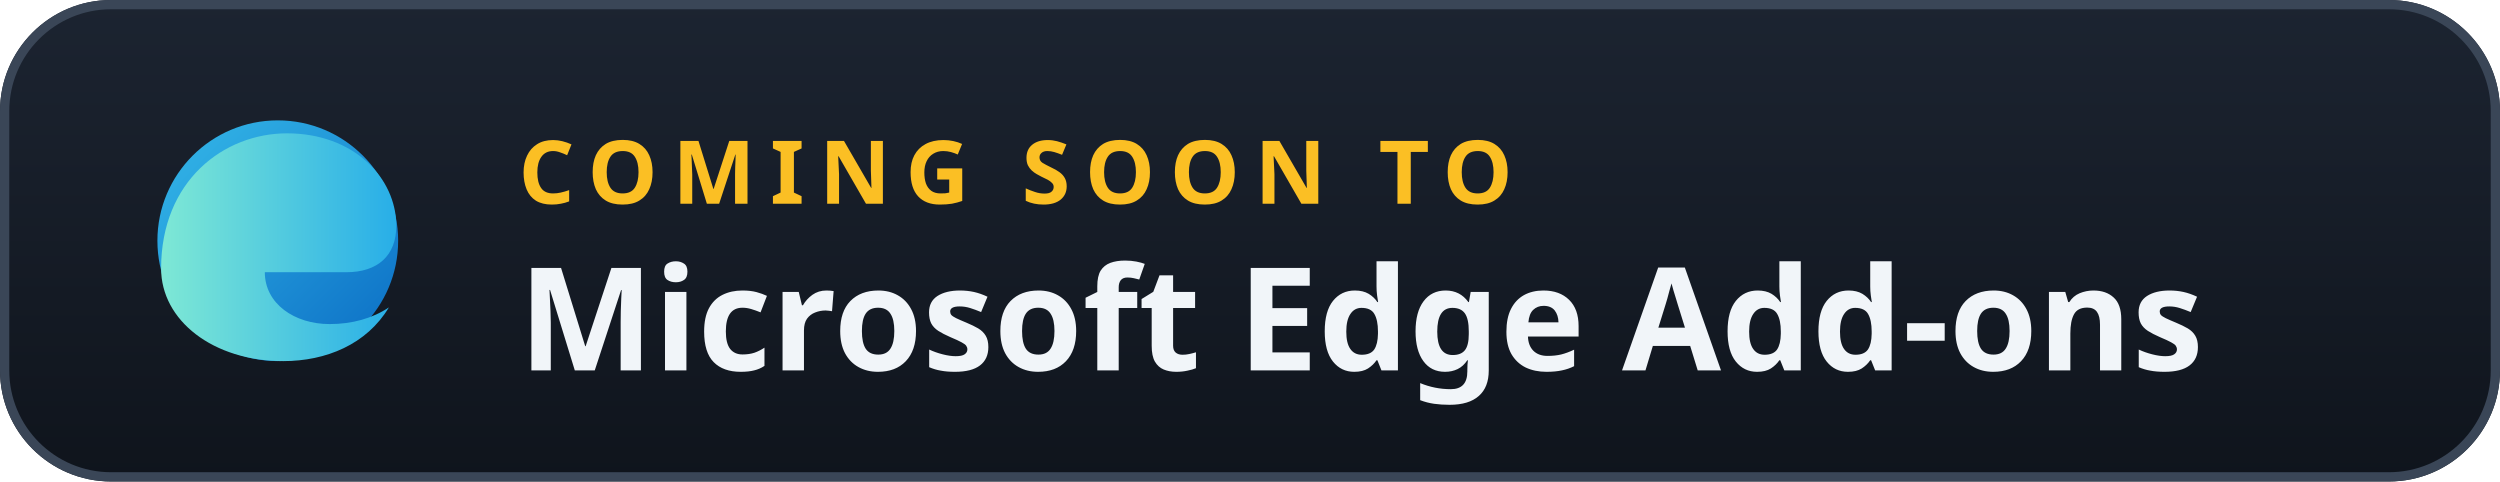
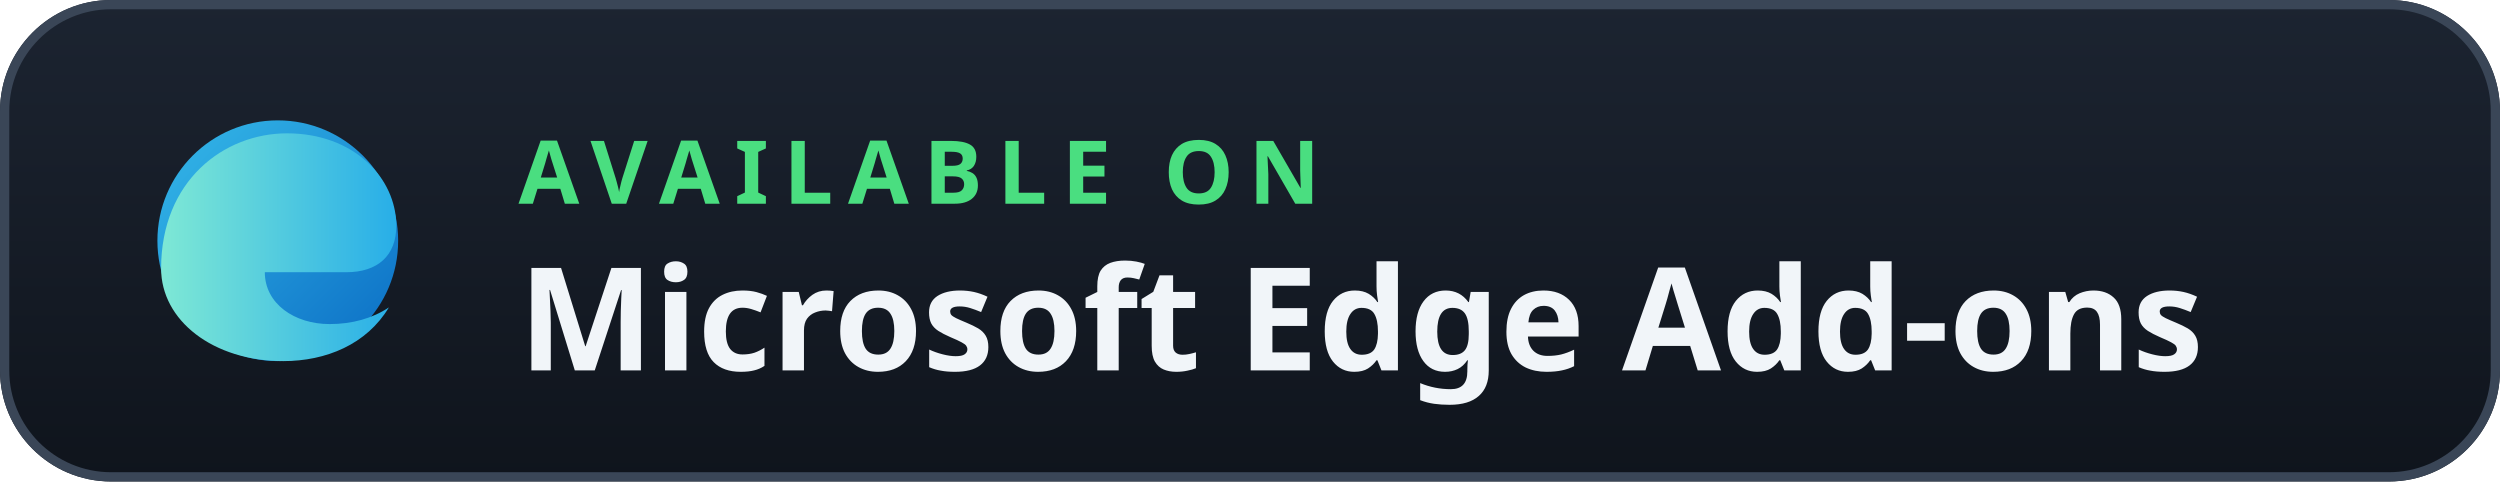
- <svg xmlns="http://www.w3.org/2000/svg" width="270" height="52" role="img" aria-label="Coming soon to Microsoft Edge Add-ons">
+ <svg xmlns="http://www.w3.org/2000/svg" width="270" height="52" role="img" aria-label="Available on Microsoft Edge Add-ons">
  <defs>
    <linearGradient id="bg" x1="0" y1="0" x2="0" y2="1">
      <stop offset="0" stop-color="#1c2431" />
      <stop offset="1" stop-color="#0f141c" />
    </linearGradient>
    <linearGradient id="e1" x1="0" y1="0" x2="1" y2="1">
      <stop offset="0" stop-color="#35b9e9" />
      <stop offset="1" stop-color="#0a6cc4" />
    </linearGradient>
    <linearGradient id="e2" x1="0" y1="0" x2="1" y2="0">
      <stop offset="0" stop-color="#7ee8d5" />
      <stop offset="1" stop-color="#28aee8" />
    </linearGradient>
  </defs>
  <rect width="270" height="52" rx="12" fill="url(#bg)" />
  <rect x=".5" y=".5" width="269" height="51" rx="11.5" fill="none" stroke="#3a4657" />
  <g transform="translate(30,26)">
    <circle r="13" fill="url(#e1)" />
    <path d="M-12.6 3 C-12.6 -6.5 -5.8 -11.6 1 -11.6 C8.2 -11.6 12.8 -6.8 12.8 -1.6 C12.8 1.6 10.8 3.4 7.4 3.4 L-1.4 3.4 C-1.4 6.8 1.8 9 5.6 9 C8 9 10.2 8.4 12 7.2 C9.6 11.2 5.2 13 0.6 13 C-7 13 -12.6 8.6 -12.6 3 Z" fill="url(#e2)" />
  </g>
-   <text x="56" y="22" font-family="Segoe UI, Verdana, sans-serif" font-size="9.5" font-weight="700" letter-spacing="1.6" fill="#fbbf24">COMING SOON TO</text>
+   <text x="56" y="22" font-family="Segoe UI, Verdana, sans-serif" font-size="9.5" font-weight="700" letter-spacing="1.6" fill="#4ade80">AVAILABLE ON</text>
  <text x="56" y="40" font-family="Segoe UI, Verdana, sans-serif" font-size="15.5" font-weight="600" fill="#f1f5f9">Microsoft Edge Add-ons</text>
</svg>
